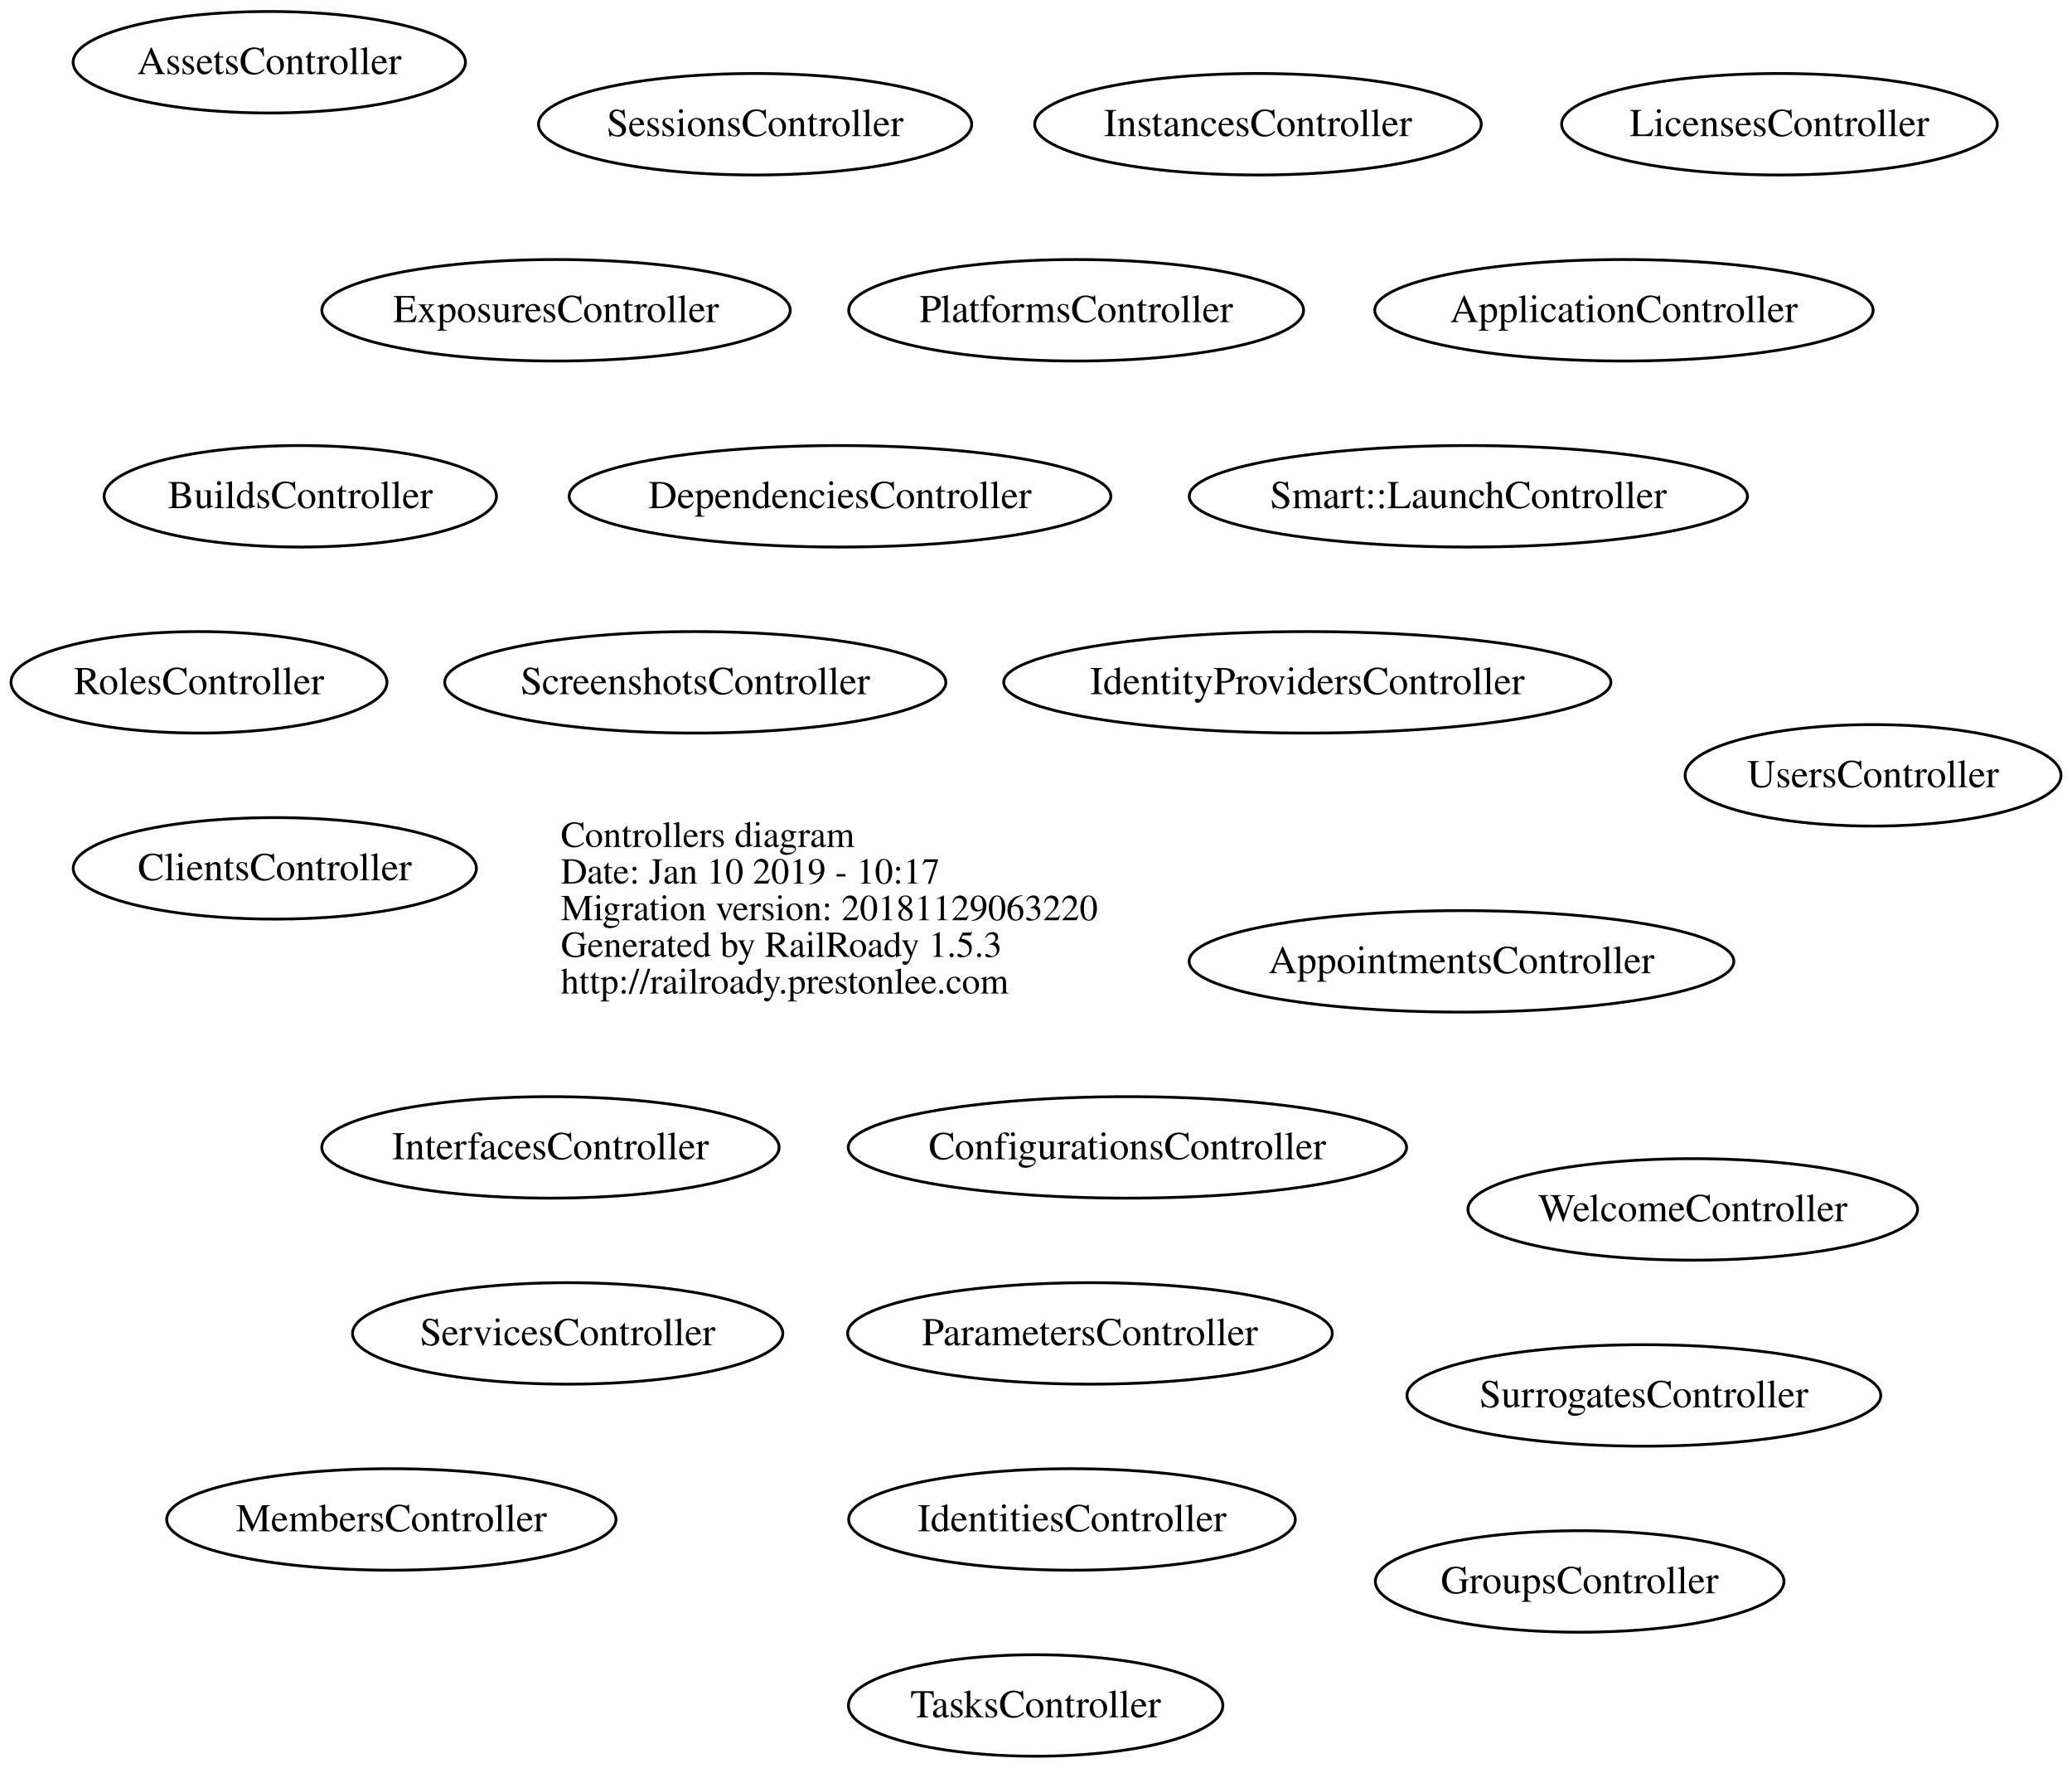
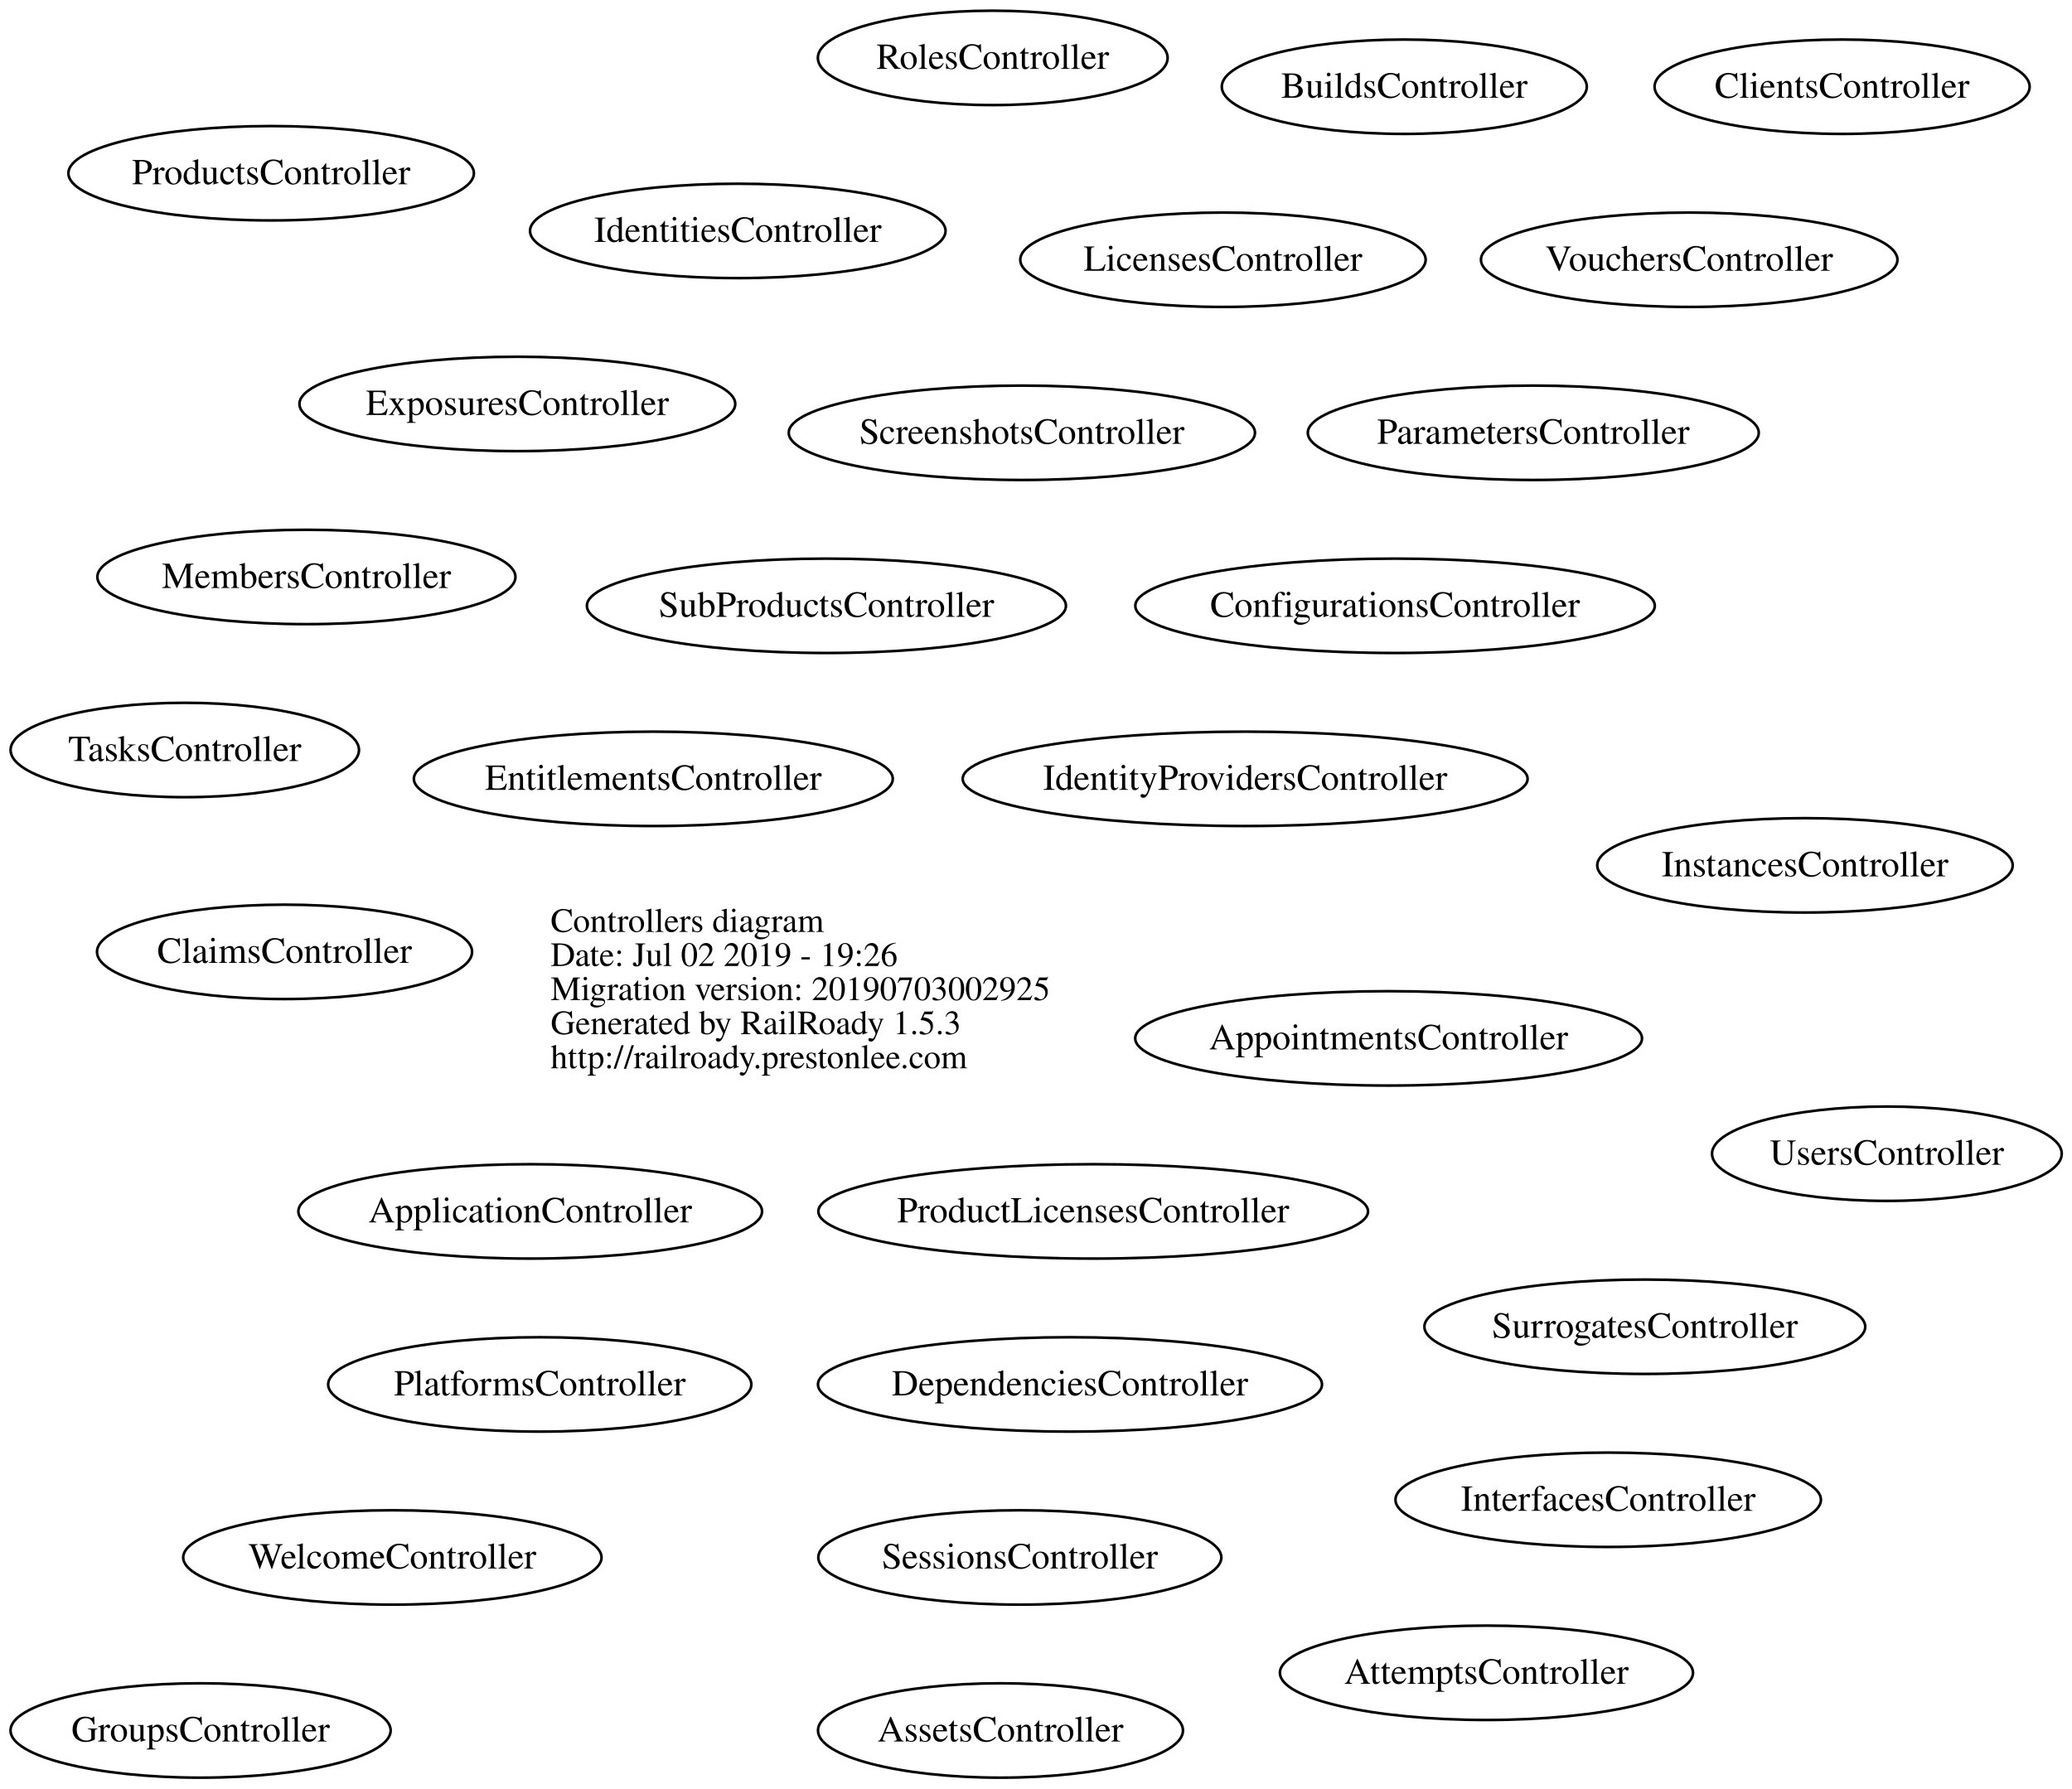
- <svg xmlns="http://www.w3.org/2000/svg" width="735pt" height="627pt" viewBox="0.00 0.00 735.19 627.00">
-   <g id="graph0" class="graph" transform="scale(1 1) rotate(0) translate(4 623)">
-     <polygon fill="transparent" stroke="transparent" points="-4,4 -4,-623 731.192,-623 731.192,4 -4,4" />
+ <svg xmlns="http://www.w3.org/2000/svg" width="790pt" height="682pt" viewBox="0.00 0.00 790.19 682.00">
+   <g id="graph0" class="graph" transform="scale(1 1) rotate(0) translate(4 678)">
+     <polygon fill="transparent" stroke="transparent" points="-4,4 -4,-678 786.192,-678 786.192,4 -4,4" />
    <g id="node1" class="node">
-       <text text-anchor="start" x="195" y="-322.6" font-family="Times,serif" font-size="13.00" fill="#000000">Controllers diagram</text>
-       <text text-anchor="start" x="195" y="-309.6" font-family="Times,serif" font-size="13.00" fill="#000000">Date: Jan 10 2019 - 10:17</text>
-       <text text-anchor="start" x="195" y="-296.6" font-family="Times,serif" font-size="13.00" fill="#000000">Migration version: 20181129063220</text>
-       <text text-anchor="start" x="195" y="-283.6" font-family="Times,serif" font-size="13.00" fill="#000000">Generated by RailRoady 1.5.3</text>
-       <text text-anchor="start" x="195" y="-270.6" font-family="Times,serif" font-size="13.00" fill="#000000">http://railroady.prestonlee.com</text>
+       <text text-anchor="start" x="206" y="-322.6" font-family="Times,serif" font-size="13.00" fill="#000000">Controllers diagram</text>
+       <text text-anchor="start" x="206" y="-309.6" font-family="Times,serif" font-size="13.00" fill="#000000">Date: Jul 02 2019 - 19:26</text>
+       <text text-anchor="start" x="206" y="-296.6" font-family="Times,serif" font-size="13.00" fill="#000000">Migration version: 20190703002925</text>
+       <text text-anchor="start" x="206" y="-283.6" font-family="Times,serif" font-size="13.00" fill="#000000">Generated by RailRoady 1.5.3</text>
+       <text text-anchor="start" x="206" y="-270.6" font-family="Times,serif" font-size="13.00" fill="#000000">http://railroady.prestonlee.com</text>
    </g>
    <g id="node2" class="node">
-       <ellipse fill="none" stroke="#000000" cx="572.208" cy="-513" rx="88.417" ry="18" />
-       <text text-anchor="middle" x="572.208" y="-508.8" font-family="Times,serif" font-size="14.00" fill="#000000">ApplicationController</text>
+       <ellipse fill="none" stroke="#000000" cx="562.881" cy="-40" rx="78.763" ry="18" />
+       <text text-anchor="middle" x="562.881" y="-35.8" font-family="Times,serif" font-size="14.00" fill="#000000">AttemptsController</text>
    </g>
    <g id="node3" class="node">
-       <ellipse fill="none" stroke="#000000" cx="627.396" cy="-579" rx="77.292" ry="18" />
-       <text text-anchor="middle" x="627.396" y="-574.8" font-family="Times,serif" font-size="14.00" fill="#000000">LicensesController</text>
+       <ellipse fill="none" stroke="#000000" cx="198.208" cy="-216" rx="88.417" ry="18" />
+       <text text-anchor="middle" x="198.208" y="-211.8" font-family="Times,serif" font-size="14.00" fill="#000000">ApplicationController</text>
    </g>
    <g id="node4" class="node">
-       <ellipse fill="none" stroke="#000000" cx="514.568" cy="-282" rx="96.636" ry="18" />
-       <text text-anchor="middle" x="514.568" y="-277.8" font-family="Times,serif" font-size="14.00" fill="#000000">AppointmentsController</text>
+       <ellipse fill="none" stroke="#000000" cx="462.396" cy="-579" rx="77.292" ry="18" />
+       <text text-anchor="middle" x="462.396" y="-574.8" font-family="Times,serif" font-size="14.00" fill="#000000">LicensesController</text>
    </g>
    <g id="node5" class="node">
-       <ellipse fill="none" stroke="#000000" cx="363.471" cy="-18" rx="66.442" ry="18" />
-       <text text-anchor="middle" x="363.471" y="-13.8" font-family="Times,serif" font-size="14.00" fill="#000000">TasksController</text>
+       <ellipse fill="none" stroke="#000000" cx="311.171" cy="-447" rx="91.341" ry="18" />
+       <text text-anchor="middle" x="311.171" y="-442.8" font-family="Times,serif" font-size="14.00" fill="#000000">SubProductsController</text>
    </g>
    <g id="node6" class="node">
-       <ellipse fill="none" stroke="#000000" cx="242.701" cy="-381" rx="88.901" ry="18" />
-       <text text-anchor="middle" x="242.701" y="-376.8" font-family="Times,serif" font-size="14.00" fill="#000000">ScreenshotsController</text>
+       <ellipse fill="none" stroke="#000000" cx="525.568" cy="-282" rx="96.636" ry="18" />
+       <text text-anchor="middle" x="525.568" y="-277.8" font-family="Times,serif" font-size="14.00" fill="#000000">AppointmentsController</text>
    </g>
    <g id="node7" class="node">
-       <ellipse fill="none" stroke="#000000" cx="517.012" cy="-447" rx="99.024" ry="18" />
-       <text text-anchor="middle" x="517.012" y="-442.8" font-family="Times,serif" font-size="14.00" fill="#000000">Smart::LaunchController</text>
+       <ellipse fill="none" stroke="#000000" cx="66.471" cy="-392" rx="66.442" ry="18" />
+       <text text-anchor="middle" x="66.471" y="-387.8" font-family="Times,serif" font-size="14.00" fill="#000000">TasksController</text>
    </g>
    <g id="node8" class="node">
-       <ellipse fill="none" stroke="#000000" cx="93.514" cy="-315" rx="71.529" ry="18" />
-       <text text-anchor="middle" x="93.514" y="-310.8" font-family="Times,serif" font-size="14.00" fill="#000000">ClientsController</text>
+       <ellipse fill="none" stroke="#000000" cx="385.7" cy="-513" rx="88.901" ry="18" />
+       <text text-anchor="middle" x="385.7" y="-508.8" font-family="Times,serif" font-size="14.00" fill="#000000">ScreenshotsController</text>
    </g>
    <g id="node9" class="node">
-       <ellipse fill="none" stroke="#000000" cx="102.554" cy="-447" rx="69.608" ry="18" />
-       <text text-anchor="middle" x="102.554" y="-442.8" font-family="Times,serif" font-size="14.00" fill="#000000">BuildsController</text>
+       <ellipse fill="none" stroke="#000000" cx="640.205" cy="-579" rx="79.411" ry="18" />
+       <text text-anchor="middle" x="640.205" y="-574.8" font-family="Times,serif" font-size="14.00" fill="#000000">VouchersController</text>
    </g>
    <g id="node10" class="node">
-       <ellipse fill="none" stroke="#000000" cx="556.495" cy="-62" rx="72.489" ry="18" />
-       <text text-anchor="middle" x="556.495" y="-57.8" font-family="Times,serif" font-size="14.00" fill="#000000">GroupsController</text>
+       <ellipse fill="none" stroke="#000000" cx="698.514" cy="-645" rx="71.529" ry="18" />
+       <text text-anchor="middle" x="698.514" y="-640.8" font-family="Times,serif" font-size="14.00" fill="#000000">ClientsController</text>
    </g>
    <g id="node11" class="node">
-       <ellipse fill="none" stroke="#000000" cx="660.596" cy="-348" rx="66.692" ry="18" />
-       <text text-anchor="middle" x="660.596" y="-343.8" font-family="Times,serif" font-size="14.00" fill="#000000">UsersController</text>
+       <ellipse fill="none" stroke="#000000" cx="531.554" cy="-645" rx="69.608" ry="18" />
+       <text text-anchor="middle" x="531.554" y="-640.8" font-family="Times,serif" font-size="14.00" fill="#000000">BuildsController</text>
    </g>
    <g id="node12" class="node">
-       <ellipse fill="none" stroke="#000000" cx="459.86" cy="-381" rx="107.72" ry="18" />
-       <text text-anchor="middle" x="459.86" y="-376.8" font-family="Times,serif" font-size="14.00" fill="#000000">IdentityProvidersController</text>
+       <ellipse fill="none" stroke="#000000" cx="99.409" cy="-612" rx="77.317" ry="18" />
+       <text text-anchor="middle" x="99.409" y="-607.8" font-family="Times,serif" font-size="14.00" fill="#000000">ProductsController</text>
    </g>
    <g id="node13" class="node">
-       <ellipse fill="none" stroke="#000000" cx="197.416" cy="-150" rx="76.331" ry="18" />
-       <text text-anchor="middle" x="197.416" y="-145.8" font-family="Times,serif" font-size="14.00" fill="#000000">ServicesController</text>
+       <ellipse fill="none" stroke="#000000" cx="72.495" cy="-18" rx="72.489" ry="18" />
+       <text text-anchor="middle" x="72.495" y="-13.8" font-family="Times,serif" font-size="14.00" fill="#000000">GroupsController</text>
    </g>
    <g id="node14" class="node">
-       <ellipse fill="none" stroke="#000000" cx="263.925" cy="-579" rx="76.85" ry="18" />
-       <text text-anchor="middle" x="263.925" y="-574.8" font-family="Times,serif" font-size="14.00" fill="#000000">SessionsController</text>
+       <ellipse fill="none" stroke="#000000" cx="715.596" cy="-238" rx="66.692" ry="18" />
+       <text text-anchor="middle" x="715.596" y="-233.8" font-family="Times,serif" font-size="14.00" fill="#000000">UsersController</text>
    </g>
    <g id="node15" class="node">
-       <ellipse fill="none" stroke="#000000" cx="596.633" cy="-194" rx="79.765" ry="18" />
-       <text text-anchor="middle" x="596.633" y="-189.8" font-family="Times,serif" font-size="14.00" fill="#000000">WelcomeController</text>
+       <ellipse fill="none" stroke="#000000" cx="470.86" cy="-381" rx="107.72" ry="18" />
+       <text text-anchor="middle" x="470.86" y="-376.8" font-family="Times,serif" font-size="14.00" fill="#000000">IdentityProvidersController</text>
    </g>
    <g id="node16" class="node">
-       <ellipse fill="none" stroke="#000000" cx="294.054" cy="-447" rx="96.109" ry="18" />
-       <text text-anchor="middle" x="294.054" y="-442.8" font-family="Times,serif" font-size="14.00" fill="#000000">DependenciesController</text>
+       <ellipse fill="none" stroke="#000000" cx="384.925" cy="-84" rx="76.85" ry="18" />
+       <text text-anchor="middle" x="384.925" y="-79.8" font-family="Times,serif" font-size="14.00" fill="#000000">SessionsController</text>
    </g>
    <g id="node17" class="node">
-       <ellipse fill="none" stroke="#000000" cx="91.55" cy="-601" rx="69.6" ry="18" />
-       <text text-anchor="middle" x="91.55" y="-596.8" font-family="Times,serif" font-size="14.00" fill="#000000">AssetsController</text>
+       <ellipse fill="none" stroke="#000000" cx="145.632" cy="-84" rx="79.765" ry="18" />
+       <text text-anchor="middle" x="145.632" y="-79.8" font-family="Times,serif" font-size="14.00" fill="#000000">WelcomeController</text>
    </g>
    <g id="node18" class="node">
-       <ellipse fill="none" stroke="#000000" cx="193.299" cy="-513" rx="83.098" ry="18" />
-       <text text-anchor="middle" x="193.299" y="-508.8" font-family="Times,serif" font-size="14.00" fill="#000000">ExposuresController</text>
+       <ellipse fill="none" stroke="#000000" cx="404.054" cy="-150" rx="96.109" ry="18" />
+       <text text-anchor="middle" x="404.054" y="-145.8" font-family="Times,serif" font-size="14.00" fill="#000000">DependenciesController</text>
    </g>
    <g id="node19" class="node">
-       <ellipse fill="none" stroke="#000000" cx="191.312" cy="-216" rx="81.125" ry="18" />
-       <text text-anchor="middle" x="191.312" y="-211.8" font-family="Times,serif" font-size="14.00" fill="#000000">InterfacesController</text>
+       <ellipse fill="none" stroke="#000000" cx="377.55" cy="-18" rx="69.6" ry="18" />
+       <text text-anchor="middle" x="377.55" y="-13.8" font-family="Times,serif" font-size="14.00" fill="#000000">AssetsController</text>
    </g>
    <g id="node20" class="node">
-       <ellipse fill="none" stroke="#000000" cx="382.743" cy="-150" rx="85.986" ry="18" />
-       <text text-anchor="middle" x="382.743" y="-145.8" font-family="Times,serif" font-size="14.00" fill="#000000">ParametersController</text>
+       <ellipse fill="none" stroke="#000000" cx="412.906" cy="-216" rx="104.813" ry="18" />
+       <text text-anchor="middle" x="412.906" y="-211.8" font-family="Times,serif" font-size="14.00" fill="#000000">ProductLicensesController</text>
    </g>
    <g id="node21" class="node">
-       <ellipse fill="none" stroke="#000000" cx="376.365" cy="-84" rx="79.23" ry="18" />
-       <text text-anchor="middle" x="376.365" y="-79.8" font-family="Times,serif" font-size="14.00" fill="#000000">IdentitiesController</text>
+       <ellipse fill="none" stroke="#000000" cx="193.299" cy="-524" rx="83.098" ry="18" />
+       <text text-anchor="middle" x="193.299" y="-519.8" font-family="Times,serif" font-size="14.00" fill="#000000">ExposuresController</text>
    </g>
    <g id="node22" class="node">
-       <ellipse fill="none" stroke="#000000" cx="134.857" cy="-84" rx="79.714" ry="18" />
-       <text text-anchor="middle" x="134.857" y="-79.8" font-family="Times,serif" font-size="14.00" fill="#000000">MembersController</text>
+       <ellipse fill="none" stroke="#000000" cx="245.157" cy="-381" rx="91.315" ry="18" />
+       <text text-anchor="middle" x="245.157" y="-376.8" font-family="Times,serif" font-size="14.00" fill="#000000">EntitlementsController</text>
    </g>
    <g id="node23" class="node">
-       <ellipse fill="none" stroke="#000000" cx="579.279" cy="-128" rx="84.058" ry="18" />
-       <text text-anchor="middle" x="579.279" y="-123.8" font-family="Times,serif" font-size="14.00" fill="#000000">SurrogatesController</text>
+       <ellipse fill="none" stroke="#000000" cx="609.312" cy="-106" rx="81.125" ry="18" />
+       <text text-anchor="middle" x="609.312" y="-101.8" font-family="Times,serif" font-size="14.00" fill="#000000">InterfacesController</text>
    </g>
    <g id="node24" class="node">
-       <ellipse fill="none" stroke="#000000" cx="442.361" cy="-579" rx="79.221" ry="18" />
-       <text text-anchor="middle" x="442.361" y="-574.8" font-family="Times,serif" font-size="14.00" fill="#000000">InstancesController</text>
+       <ellipse fill="none" stroke="#000000" cx="580.743" cy="-513" rx="85.986" ry="18" />
+       <text text-anchor="middle" x="580.743" y="-508.8" font-family="Times,serif" font-size="14.00" fill="#000000">ParametersController</text>
    </g>
    <g id="node25" class="node">
-       <ellipse fill="none" stroke="#000000" cx="66.6" cy="-381" rx="66.701" ry="18" />
-       <text text-anchor="middle" x="66.6" y="-376.8" font-family="Times,serif" font-size="14.00" fill="#000000">RolesController</text>
+       <ellipse fill="none" stroke="#000000" cx="277.365" cy="-590" rx="79.23" ry="18" />
+       <text text-anchor="middle" x="277.365" y="-585.8" font-family="Times,serif" font-size="14.00" fill="#000000">IdentitiesController</text>
    </g>
    <g id="node26" class="node">
-       <ellipse fill="none" stroke="#000000" cx="396.029" cy="-216" rx="99.059" ry="18" />
-       <text text-anchor="middle" x="396.029" y="-211.8" font-family="Times,serif" font-size="14.00" fill="#000000">ConfigurationsController</text>
+       <ellipse fill="none" stroke="#000000" cx="104.514" cy="-315" rx="71.529" ry="18" />
+       <text text-anchor="middle" x="104.514" y="-310.8" font-family="Times,serif" font-size="14.00" fill="#000000">ClaimsController</text>
    </g>
    <g id="node27" class="node">
-       <ellipse fill="none" stroke="#000000" cx="377.846" cy="-513" rx="80.692" ry="18" />
-       <text text-anchor="middle" x="377.846" y="-508.8" font-family="Times,serif" font-size="14.00" fill="#000000">PlatformsController</text>
+       <ellipse fill="none" stroke="#000000" cx="112.857" cy="-458" rx="79.714" ry="18" />
+       <text text-anchor="middle" x="112.857" y="-453.8" font-family="Times,serif" font-size="14.00" fill="#000000">MembersController</text>
+     </g>
+     <g id="node28" class="node">
+       <ellipse fill="none" stroke="#000000" cx="623.279" cy="-172" rx="84.058" ry="18" />
+       <text text-anchor="middle" x="623.279" y="-167.8" font-family="Times,serif" font-size="14.00" fill="#000000">SurrogatesController</text>
+     </g>
+     <g id="node29" class="node">
+       <ellipse fill="none" stroke="#000000" cx="684.361" cy="-348" rx="79.221" ry="18" />
+       <text text-anchor="middle" x="684.361" y="-343.8" font-family="Times,serif" font-size="14.00" fill="#000000">InstancesController</text>
+     </g>
+     <g id="node30" class="node">
+       <ellipse fill="none" stroke="#000000" cx="374.601" cy="-656" rx="66.701" ry="18" />
+       <text text-anchor="middle" x="374.601" y="-651.8" font-family="Times,serif" font-size="14.00" fill="#000000">RolesController</text>
+     </g>
+     <g id="node31" class="node">
+       <ellipse fill="none" stroke="#000000" cx="528.029" cy="-447" rx="99.059" ry="18" />
+       <text text-anchor="middle" x="528.029" y="-442.8" font-family="Times,serif" font-size="14.00" fill="#000000">ConfigurationsController</text>
+     </g>
+     <g id="node32" class="node">
+       <ellipse fill="none" stroke="#000000" cx="201.846" cy="-150" rx="80.692" ry="18" />
+       <text text-anchor="middle" x="201.846" y="-145.8" font-family="Times,serif" font-size="14.00" fill="#000000">PlatformsController</text>
    </g>
  </g>
</svg>
